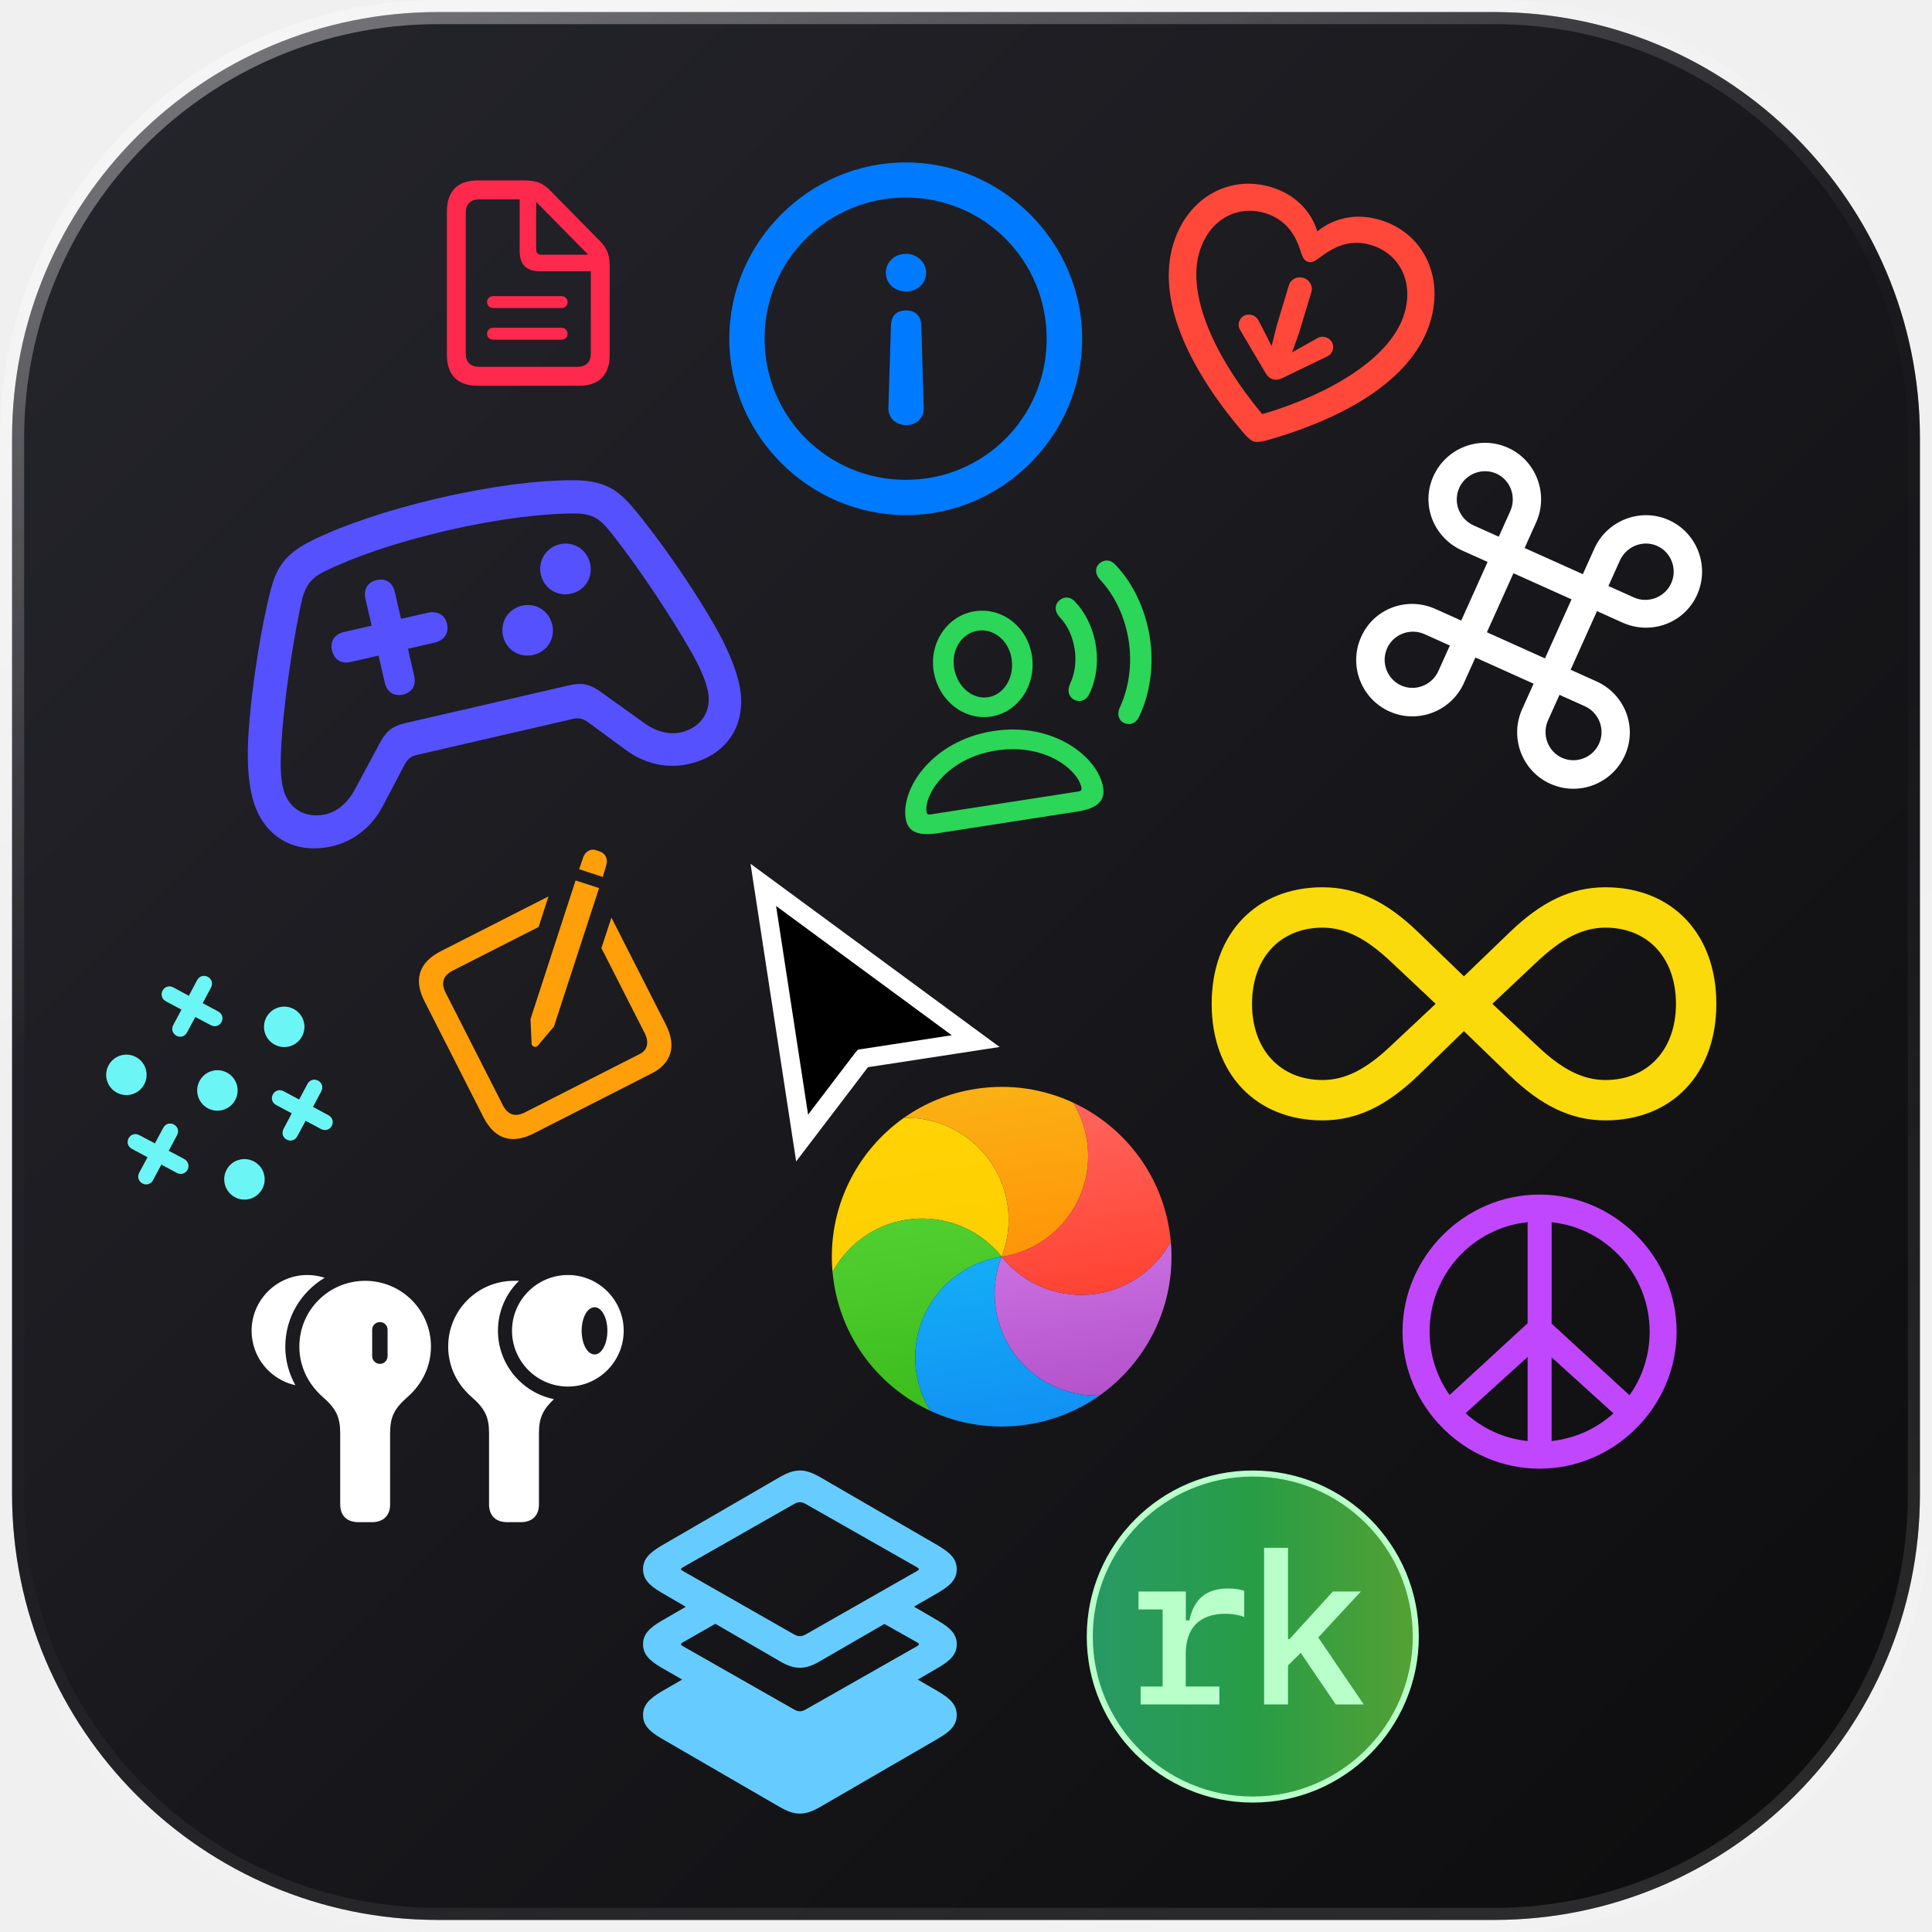
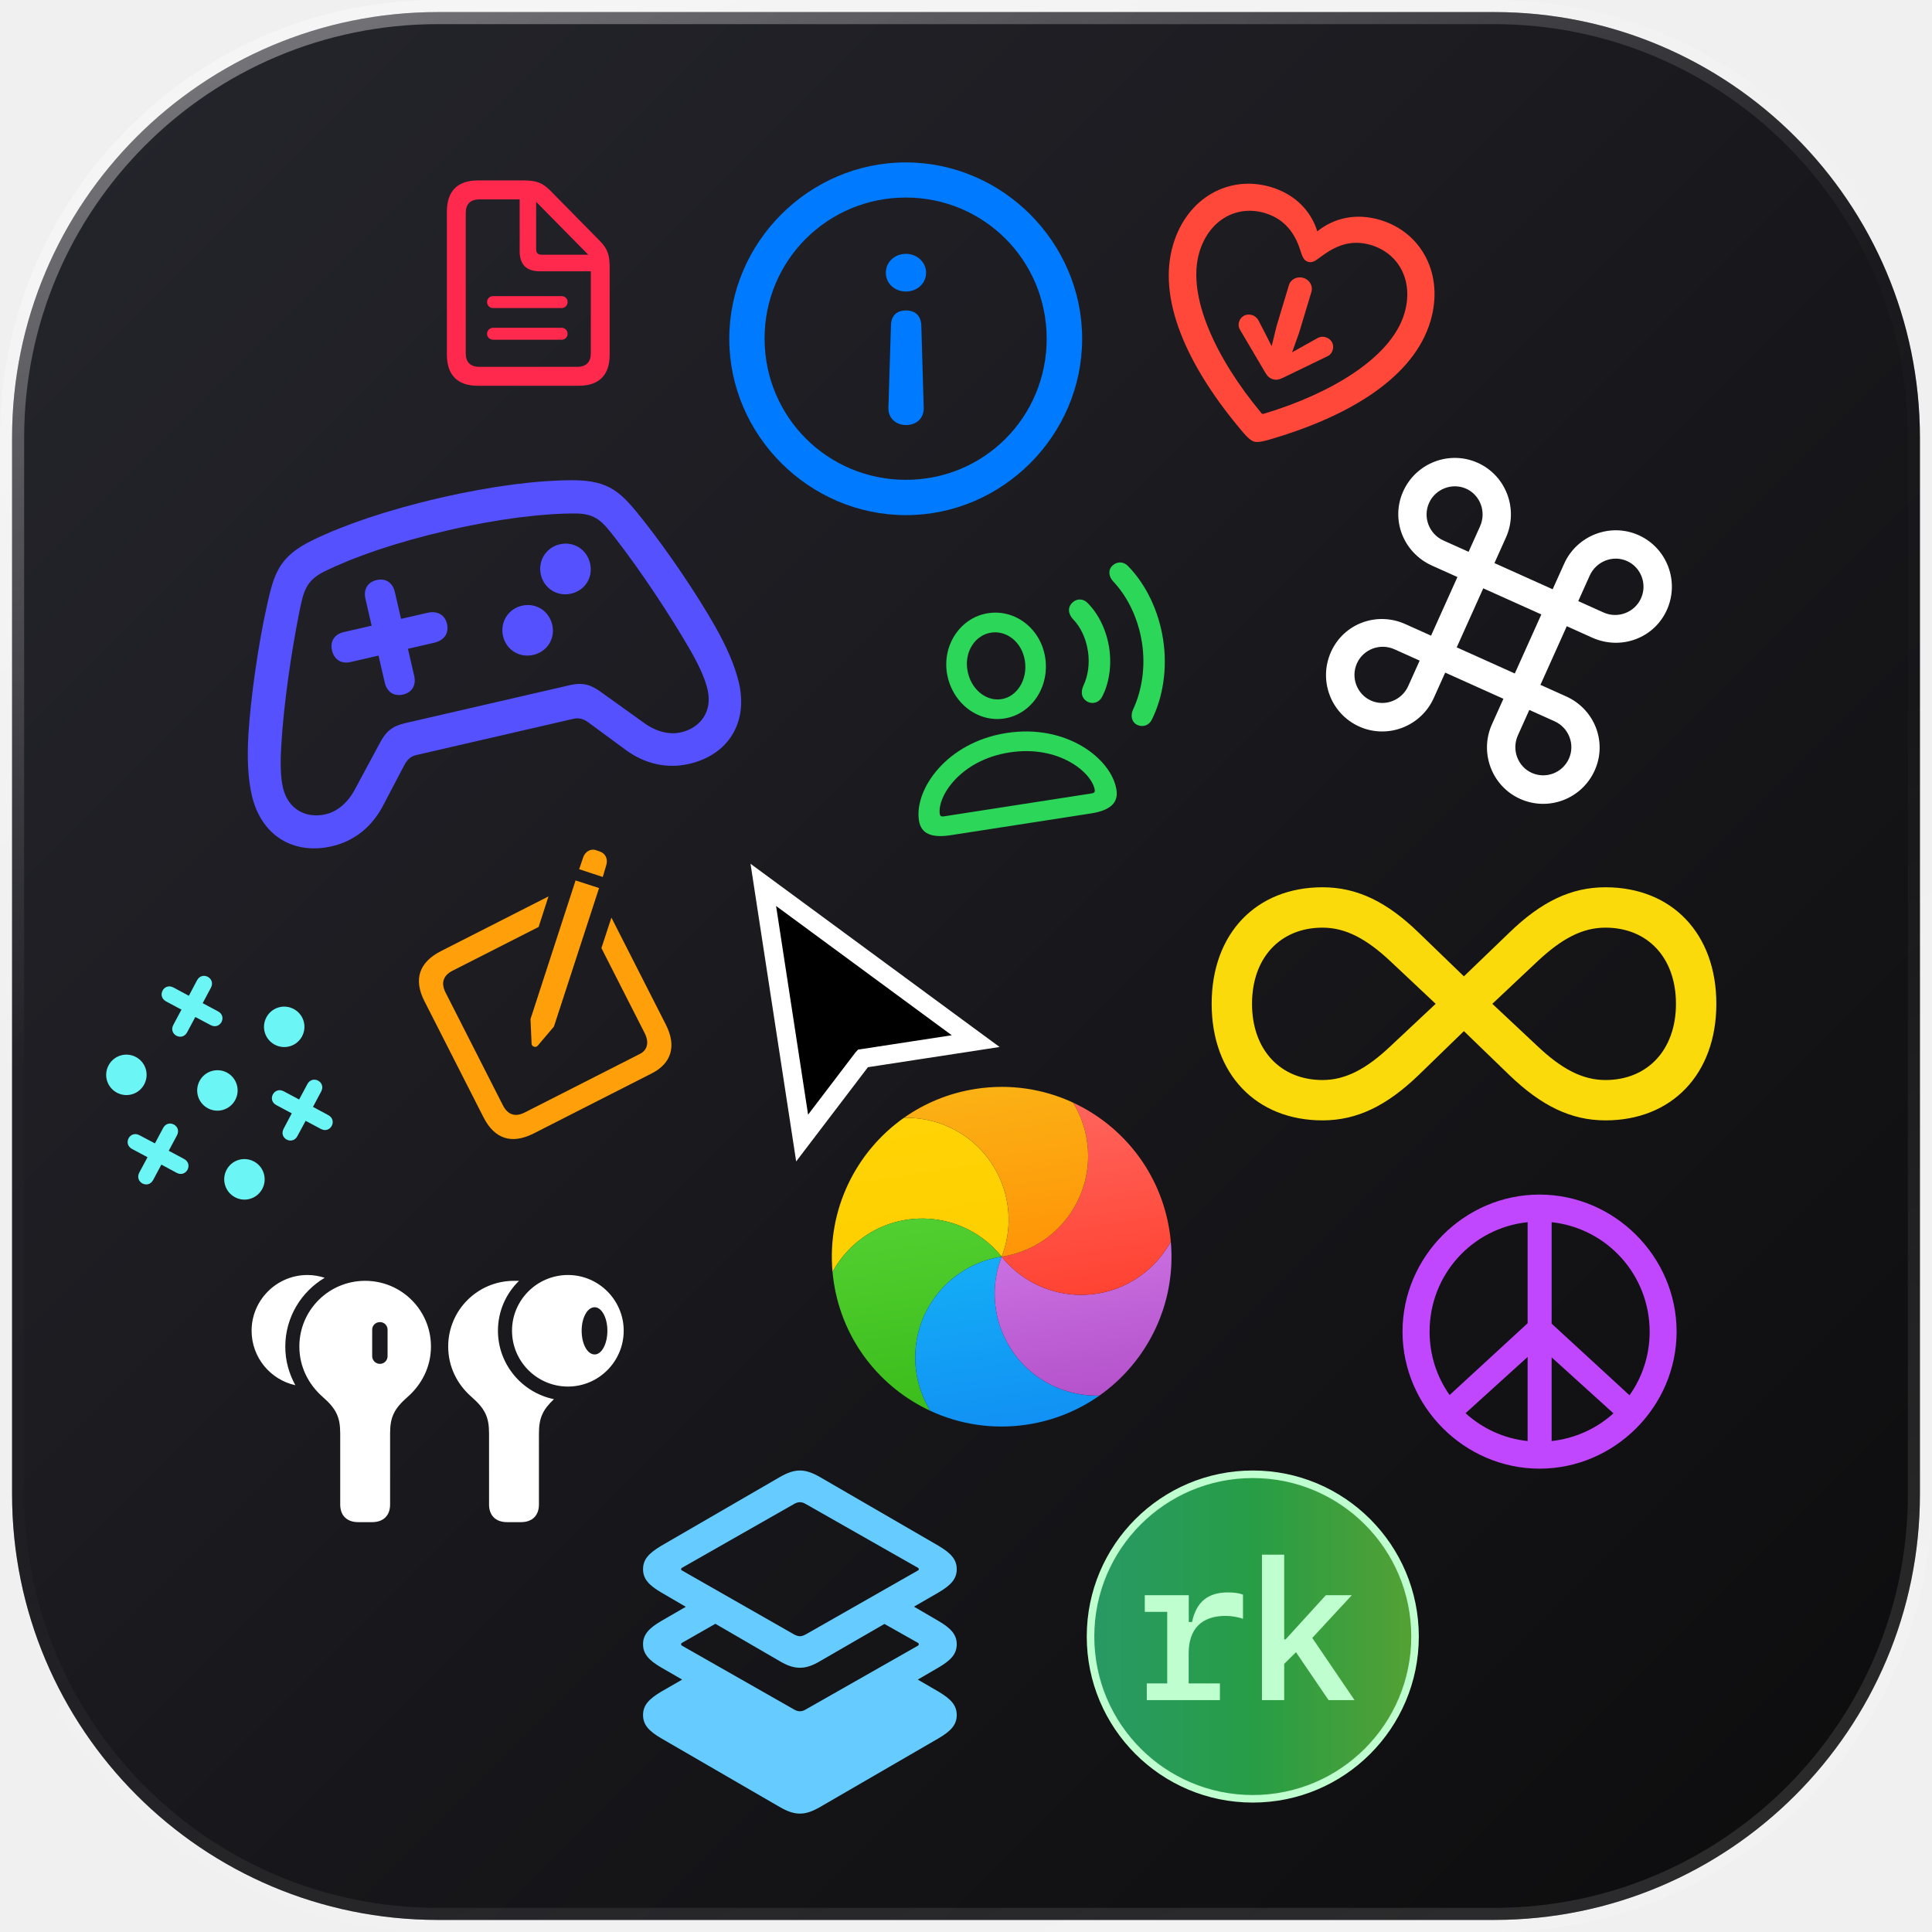
<svg xmlns="http://www.w3.org/2000/svg" width="128" height="128" viewBox="0 0 128 128" fill="none">
  <rect x="0.8" y="0.8" width="126.4" height="126.4" rx="28.2" fill="#020203" fill-opacity="0.3" />
-   <rect x="0.8" y="0.8" width="126.4" height="126.4" rx="28.2" fill="url(#paint0_linear_186_80)" fill-opacity="0.95" />
-   <rect x="0.8" y="0.8" width="126.4" height="126.4" rx="28.2" stroke="url(#paint1_linear_186_80)" stroke-width="1.6" />
-   <g clip-path="url(#clip0_186_80)" filter="url(#filter0_b_186_80)">
-     <path d="M98.558 37.23L96.811 41.114L95.107 40.348C93.229 39.503 91.032 40.3 90.183 42.187C89.335 44.074 90.168 46.288 92.055 47.136C93.924 47.977 96.141 47.135 96.99 45.247L97.748 43.562L101.605 45.296L100.847 46.982C99.998 48.869 100.84 51.087 102.709 51.927C104.596 52.776 106.805 51.93 107.653 50.042C108.502 48.155 107.64 45.983 105.762 45.139L104.058 44.373L105.804 40.488L107.508 41.255C109.39 42.09 111.588 41.294 112.436 39.407C113.281 37.528 112.452 35.306 110.565 34.457C108.696 33.617 106.474 34.468 105.63 36.346L104.867 38.041L101.011 36.306L101.773 34.611C102.617 32.733 101.779 30.506 99.91 29.666C98.023 28.817 95.811 29.673 94.966 31.551C94.117 33.438 94.98 35.61 96.854 36.464L98.558 37.23ZM97.631 34.809C96.678 34.38 96.255 33.265 96.679 32.321C97.099 31.387 98.215 30.963 99.14 31.379C100.065 31.795 100.489 32.911 100.056 33.873L99.298 35.558L97.631 34.809ZM108.24 39.579L106.563 38.825L107.321 37.139C107.754 36.178 108.869 35.754 109.794 36.17C110.729 36.59 111.143 37.702 110.723 38.636C110.299 39.58 109.183 40.003 108.24 39.579ZM98.511 41.889L100.27 37.978L104.118 39.708L102.359 43.62L98.511 41.889ZM94.389 42.018L96.056 42.768L95.298 44.454C94.87 45.407 93.754 45.83 92.829 45.414C91.904 44.998 91.476 43.891 91.901 42.948C92.321 42.013 93.436 41.59 94.389 42.018ZM104.998 46.789C105.941 47.213 106.365 48.328 105.944 49.263C105.52 50.206 104.418 50.625 103.483 50.205C102.558 49.789 102.135 48.673 102.563 47.72L103.321 46.035L104.998 46.789Z" fill="white" />
+   <rect x="0.8" y="0.8" width="126.4" height="126.4" rx="28.2" fill="url(#paint0_linear_188_403)" fill-opacity="0.95" />
+   <rect x="0.8" y="0.8" width="126.4" height="126.4" rx="28.2" stroke="url(#paint1_linear_188_403)" stroke-width="1.6" />
+   <g clip-path="url(#clip0_188_403)" filter="url(#filter0_b_188_403)">
+     <path d="M96.558 38.23L94.811 42.114L93.107 41.348C91.229 40.503 89.032 41.3 88.183 43.187C87.335 45.074 88.168 47.288 90.055 48.136C91.924 48.977 94.141 48.135 94.99 46.247L95.748 44.562L99.605 46.296L98.847 47.982C97.998 49.869 98.84 52.087 100.709 52.927C102.596 53.776 104.805 52.93 105.653 51.042C106.502 49.155 105.64 46.983 103.762 46.139L102.058 45.373L103.804 41.488L105.508 42.255C107.39 43.09 109.588 42.294 110.436 40.407C111.281 38.528 110.452 36.306 108.565 35.457C106.696 34.617 104.474 35.468 103.63 37.346L102.867 39.041L99.011 37.306L99.773 35.611C100.617 33.733 99.779 31.506 97.91 30.666C96.023 29.817 93.811 30.673 92.966 32.551C92.117 34.438 92.98 36.61 94.854 37.464L96.558 38.23ZM95.631 35.809C94.678 35.38 94.255 34.265 94.679 33.321C95.099 32.387 96.215 31.963 97.14 32.379C98.065 32.795 98.489 33.911 98.056 34.873L97.298 36.558L95.631 35.809ZM106.24 40.579L104.563 39.825L105.321 38.139C105.754 37.178 106.869 36.754 107.794 37.17C108.729 37.59 109.143 38.702 108.723 39.636C108.299 40.58 107.183 41.003 106.24 40.579ZM96.511 42.889L98.27 38.978L102.118 40.708L100.359 44.62L96.511 42.889ZM92.389 43.018L94.056 43.768L93.298 45.454C92.87 46.407 91.754 46.83 90.829 46.414C89.904 45.998 89.476 44.891 89.901 43.948C90.321 43.013 91.436 42.59 92.389 43.018ZM102.998 47.789C103.941 48.213 104.365 49.328 103.944 50.263C103.52 51.206 102.418 51.625 101.483 51.205C100.558 50.789 100.135 49.673 100.563 48.72L101.321 47.035L102.998 47.789Z" fill="white" />
  </g>
-   <path d="M74.49 47.909C74.858 48.066 75.254 47.92 75.433 47.55C76.189 46.03 76.47 44.111 76.178 42.227C75.885 40.336 75.041 38.584 73.854 37.373C73.572 37.074 73.149 37.056 72.848 37.323C72.531 37.594 72.547 38.041 72.868 38.388C73.844 39.418 74.533 40.866 74.778 42.444C75.022 44.015 74.787 45.599 74.186 46.882C73.993 47.308 74.106 47.74 74.49 47.909ZM65.663 47.472C67.457 47.194 68.67 45.382 68.369 43.439C68.071 41.518 66.382 40.217 64.581 40.497C62.787 40.775 61.56 42.551 61.856 44.457C62.165 46.399 63.861 47.752 65.663 47.472ZM71.212 46.383C71.555 46.535 71.953 46.397 72.135 46.041C72.605 45.145 72.787 43.958 72.605 42.782C72.421 41.598 71.889 40.529 71.168 39.81C70.887 39.526 70.466 39.515 70.187 39.779C69.858 40.067 69.859 40.516 70.207 40.889C70.714 41.405 71.068 42.166 71.198 43C71.326 43.826 71.21 44.652 70.893 45.311C70.682 45.771 70.809 46.194 71.212 46.383ZM65.464 46.192C64.43 46.352 63.406 45.505 63.211 44.247C63.014 43.027 63.738 41.946 64.781 41.785C65.823 41.623 66.831 42.419 67.021 43.648C67.215 44.898 66.507 46.03 65.464 46.192ZM62.106 55.206L71.389 53.765C72.669 53.566 73.225 53.069 73.09 52.198C72.773 50.158 69.802 47.813 65.805 48.434C61.814 49.053 59.686 52.188 60.002 54.228C60.138 55.099 60.818 55.405 62.106 55.206ZM61.66 53.956C61.482 53.983 61.407 53.942 61.385 53.8C61.208 52.661 62.721 50.231 66.004 49.721C69.295 49.211 71.474 51.069 71.65 52.208C71.672 52.349 71.613 52.411 71.435 52.439L61.66 53.956Z" fill="#2BD659" />
-   <path d="M59.883 74.061C60.759 74.036 61.655 74.182 62.523 74.52C65.997 75.874 67.716 79.786 66.363 83.26C64.031 80.352 59.783 79.884 56.875 82.216C56.149 82.798 55.575 83.499 55.158 84.27C54.785 80.165 56.687 76.317 59.883 74.061V74.061Z" fill="url(#paint2_linear_186_80)" />
-   <path d="M55.158 84.27C55.574 83.5 56.148 82.798 56.874 82.216C59.783 79.884 64.031 80.352 66.363 83.26C62.678 83.825 60.149 87.271 60.714 90.956C60.855 91.876 61.176 92.724 61.636 93.47C58.334 91.938 55.836 88.834 55.243 84.966C55.207 84.733 55.179 84.501 55.158 84.27V84.27Z" fill="url(#paint3_linear_186_80)" />
-   <path d="M61.636 93.47C61.176 92.724 60.855 91.876 60.714 90.955C60.149 87.271 62.678 83.825 66.363 83.26C65.01 86.734 66.729 90.647 70.203 92C71.071 92.338 71.967 92.484 72.844 92.459C71.466 93.431 69.848 94.107 68.068 94.38C65.795 94.729 63.576 94.371 61.636 93.47V93.47Z" fill="url(#paint4_linear_186_80)" />
-   <path d="M72.844 92.459C71.967 92.484 71.071 92.338 70.203 92C66.729 90.647 65.01 86.734 66.363 83.26C68.695 86.169 72.943 86.636 75.852 84.304C76.578 83.722 77.152 83.021 77.568 82.251C77.942 86.355 76.04 90.204 72.844 92.459V92.459Z" fill="url(#paint5_linear_186_80)" />
-   <path d="M77.568 82.251C77.152 83.021 76.578 83.722 75.852 84.305C72.943 86.636 68.695 86.169 66.363 83.26C70.048 82.695 72.577 79.25 72.012 75.565C71.87 74.645 71.549 73.796 71.09 73.05C74.392 74.583 76.89 77.687 77.483 81.555C77.519 81.787 77.547 82.019 77.568 82.251V82.251Z" fill="url(#paint6_linear_186_80)" />
-   <path d="M71.091 73.05C71.55 73.796 71.871 74.644 72.012 75.565C72.577 79.25 70.048 82.695 66.363 83.26C67.716 79.786 65.997 75.874 62.523 74.52C61.655 74.182 60.759 74.036 59.883 74.061C61.26 73.089 62.878 72.413 64.658 72.14C66.931 71.791 69.15 72.149 71.091 73.05V73.05Z" fill="url(#paint7_linear_186_80)" />
+   <path d="M75.37 48.038C75.737 48.195 76.134 48.049 76.313 47.678C77.068 46.159 77.35 44.239 77.058 42.356C76.764 40.465 75.921 38.713 74.734 37.502C74.451 37.203 74.029 37.184 73.728 37.452C73.411 37.722 73.427 38.17 73.748 38.517C74.723 39.547 75.413 40.995 75.658 42.573C75.902 44.144 75.667 45.728 75.066 47.011C74.873 47.437 74.986 47.869 75.37 48.038ZM66.543 47.601C68.337 47.323 69.55 45.511 69.248 43.568C68.95 41.647 67.262 40.346 65.46 40.626C63.666 40.904 62.44 42.68 62.736 44.586C63.045 46.528 64.741 47.881 66.543 47.601ZM72.091 46.511C72.435 46.664 72.833 46.526 73.014 46.17C73.485 45.274 73.667 44.087 73.484 42.91C73.301 41.727 72.769 40.658 72.047 39.939C71.767 39.655 71.346 39.644 71.067 39.908C70.738 40.196 70.739 40.645 71.087 41.018C71.594 41.534 71.948 42.295 72.077 43.129C72.205 43.955 72.09 44.781 71.773 45.44C71.562 45.9 71.688 46.322 72.091 46.511ZM66.344 46.321C65.309 46.481 64.286 45.634 64.091 44.376C63.894 43.156 64.618 42.075 65.66 41.914C66.702 41.752 67.71 42.548 67.901 43.777C68.095 45.027 67.386 46.159 66.344 46.321ZM62.985 55.334L72.269 53.894C73.549 53.695 74.105 53.198 73.969 52.327C73.653 50.287 70.682 47.942 66.684 48.563C62.694 49.182 60.566 52.317 60.882 54.357C61.017 55.228 61.697 55.534 62.985 55.334ZM62.54 54.085C62.361 54.112 62.286 54.071 62.264 53.929C62.087 52.79 63.601 50.36 66.884 49.85C70.174 49.34 72.353 51.197 72.53 52.336C72.552 52.478 72.493 52.54 72.314 52.568L62.54 54.085Z" fill="#2BD659" />
+   <path d="M59.883 74.061C60.759 74.036 61.655 74.182 62.523 74.52C65.997 75.874 67.716 79.786 66.363 83.26C64.031 80.352 59.783 79.884 56.875 82.216C56.149 82.798 55.575 83.499 55.158 84.27C54.785 80.165 56.687 76.317 59.883 74.061V74.061Z" fill="url(#paint2_linear_188_403)" />
+   <path d="M55.158 84.27C55.574 83.5 56.148 82.798 56.874 82.216C59.783 79.884 64.031 80.352 66.363 83.26C62.678 83.825 60.149 87.271 60.714 90.956C60.855 91.876 61.176 92.724 61.636 93.47C58.334 91.938 55.836 88.834 55.243 84.966C55.207 84.733 55.179 84.501 55.158 84.27V84.27Z" fill="url(#paint3_linear_188_403)" />
+   <path d="M61.636 93.47C61.176 92.724 60.855 91.876 60.714 90.955C60.149 87.271 62.678 83.825 66.363 83.26C65.01 86.734 66.729 90.647 70.203 92C71.071 92.338 71.967 92.484 72.844 92.459C71.466 93.431 69.848 94.107 68.068 94.38C65.795 94.729 63.576 94.371 61.636 93.47V93.47Z" fill="url(#paint4_linear_188_403)" />
+   <path d="M72.844 92.459C71.967 92.484 71.071 92.338 70.203 92C66.729 90.647 65.01 86.734 66.363 83.26C68.695 86.169 72.943 86.636 75.852 84.304C76.578 83.722 77.152 83.021 77.568 82.251C77.942 86.355 76.04 90.204 72.844 92.459V92.459Z" fill="url(#paint5_linear_188_403)" />
+   <path d="M77.568 82.251C77.152 83.021 76.578 83.722 75.852 84.305C72.943 86.636 68.695 86.169 66.363 83.26C70.048 82.695 72.577 79.25 72.012 75.565C71.87 74.645 71.549 73.796 71.09 73.05C74.392 74.583 76.89 77.687 77.483 81.555C77.519 81.787 77.547 82.019 77.568 82.251V82.251Z" fill="url(#paint6_linear_188_403)" />
+   <path d="M71.091 73.05C71.55 73.796 71.871 74.644 72.012 75.565C72.577 79.25 70.048 82.695 66.363 83.26C67.716 79.786 65.997 75.874 62.523 74.52C61.655 74.182 60.759 74.036 59.883 74.061C61.26 73.089 62.878 72.413 64.658 72.14C66.931 71.791 69.15 72.149 71.091 73.05V73.05Z" fill="url(#paint7_linear_188_403)" />
  <path d="M51.788 59.521L50.571 58.626L50.8 60.12L52.92 73.943L53.143 75.398L54.035 74.227L57.15 70.136L57.16 70.125L63.151 69.206L64.641 68.977L63.427 68.085L51.788 59.521Z" fill="black" stroke="white" stroke-width="1.25" />
  <path d="M60.011 10.76C53.604 10.76 48.316 16.049 48.316 22.445C48.316 28.84 53.615 34.129 60.023 34.129C66.418 34.129 71.696 28.84 71.696 22.445C71.696 16.049 66.407 10.76 60.011 10.76ZM60.011 13.088C65.198 13.088 69.345 17.258 69.345 22.445C69.345 27.631 65.198 31.79 60.023 31.79C54.836 31.79 50.666 27.631 50.655 22.445C50.643 17.258 54.825 13.088 60.011 13.088ZM60.023 20.569C59.401 20.569 59.039 20.919 59.028 21.574L58.859 27.01C58.836 27.677 59.333 28.162 60.034 28.162C60.734 28.162 61.22 27.688 61.198 27.021L61.04 21.574C61.017 20.93 60.655 20.569 60.023 20.569ZM60.023 16.817C59.288 16.817 58.689 17.348 58.689 18.071C58.689 18.783 59.277 19.314 60.023 19.314C60.757 19.314 61.356 18.783 61.356 18.071C61.356 17.359 60.746 16.817 60.023 16.817Z" fill="#007BFF" />
-   <g clip-path="url(#clip1_186_80)">
+   <g clip-path="url(#clip1_188_403)">
    <path d="M16.683 52.688C17.302 55.374 19.452 56.653 21.996 56.066C23.45 55.731 24.615 54.801 25.345 53.438L26.779 50.707C26.978 50.313 27.231 50.104 27.573 50.026L38 47.621C38.342 47.542 38.661 47.619 39.013 47.886L41.498 49.714C42.751 50.619 44.206 50.945 45.659 50.609C48.203 50.023 49.576 47.932 48.957 45.245C48.69 44.089 48.135 42.837 47.37 41.483C46.162 39.361 44.275 36.56 42.606 34.452C41.186 32.669 40.442 31.808 37.893 31.816C35.656 31.822 32.675 32.173 29.141 32.988C25.606 33.803 22.762 34.795 20.748 35.77C18.464 36.876 18.161 37.978 17.666 40.203C17.088 42.83 16.618 46.173 16.461 48.61C16.367 50.163 16.416 51.531 16.683 52.688ZM18.748 52.188C18.593 51.517 18.561 50.677 18.634 49.431C18.785 46.718 19.306 43.142 19.848 40.465C20.11 39.187 20.268 38.466 21.497 37.858C23.414 36.918 26.17 35.946 29.639 35.146C33.096 34.349 36.011 34.013 38.146 34.019C39.516 34.028 39.952 34.612 40.758 35.643C42.44 37.807 44.43 40.804 45.788 43.17C46.398 44.258 46.727 45.029 46.881 45.701C47.209 47.121 46.419 48.219 45.119 48.519C44.326 48.702 43.448 48.464 42.653 47.882L39.861 45.882C39.176 45.378 38.667 45.183 37.72 45.401L26.863 47.905C25.905 48.126 25.534 48.524 25.139 49.276L23.515 52.295C23.055 53.166 22.359 53.767 21.577 53.948C20.267 54.25 19.075 53.609 18.748 52.188ZM21.996 43.09C22.138 43.706 22.612 44.003 23.229 43.861L25.079 43.434L25.492 45.229C25.635 45.845 26.101 46.155 26.706 46.016C27.301 45.879 27.584 45.396 27.442 44.779L27.028 42.984L28.767 42.583C29.439 42.428 29.758 41.949 29.615 41.332C29.478 40.738 28.982 40.446 28.31 40.601L26.571 41.002L26.159 39.219C26.017 38.602 25.551 38.292 24.957 38.429C24.351 38.569 24.068 39.051 24.21 39.668L24.622 41.452L22.772 41.878C22.155 42.021 21.858 42.495 21.996 43.09ZM37.84 39.331C38.765 39.118 39.307 38.251 39.094 37.326C38.881 36.401 38.011 35.848 37.086 36.061C36.183 36.269 35.621 37.153 35.834 38.078C36.048 39.002 36.937 39.54 37.84 39.331ZM35.331 43.389C36.256 43.176 36.799 42.309 36.588 41.395C36.374 40.47 35.505 39.916 34.58 40.13C33.666 40.34 33.115 41.221 33.328 42.146C33.539 43.06 34.417 43.6 35.331 43.389Z" fill="#5551FF" />
  </g>
-   <g clip-path="url(#clip2_186_80)">
+   <g clip-path="url(#clip2_188_403)">
    <path d="M39.934 58.102L40.168 57.316C40.286 56.917 40.119 56.538 39.734 56.412L39.467 56.32C39.123 56.207 38.757 56.436 38.635 56.81L38.371 57.587L39.934 58.102ZM35.617 69.29L36.7 68.013L39.69 58.835L38.133 58.333L35.147 67.518L35.219 69.155C35.23 69.344 35.494 69.429 35.617 69.29ZM35.358 75.094L43.18 71.115C44.47 70.459 44.846 69.321 44.115 67.884L40.508 60.794L39.845 62.813L42.711 68.447C43.038 69.091 42.86 69.588 42.41 69.817L34.762 73.707C34.144 74.021 33.644 73.869 33.316 73.225L29.522 65.764C29.194 65.12 29.366 64.627 29.984 64.312L35.685 61.413L36.338 59.39L29.213 63.014C27.763 63.752 27.387 64.889 28.118 66.326L32.035 74.028C32.766 75.465 33.907 75.832 35.358 75.094Z" fill="#FF9F0A" />
  </g>
  <path d="M77.73 16.179C76.647 19.773 78.599 24.234 82.382 28.678C82.593 28.925 82.862 29.19 83.08 29.256C83.299 29.321 83.67 29.249 83.981 29.16C89.598 27.547 93.68 24.903 94.763 21.309C95.698 18.204 94.201 15.403 91.449 14.575C89.842 14.09 88.367 14.445 87.275 15.328C86.867 14.002 85.828 12.881 84.22 12.397C81.46 11.566 78.665 13.074 77.73 16.179ZM79.466 16.693C80.105 14.572 81.935 13.554 83.812 14.119C85.326 14.575 85.9 15.749 86.19 16.708C86.321 17.124 86.448 17.282 86.667 17.347C86.894 17.416 87.073 17.341 87.418 17.078C88.226 16.468 89.324 15.779 90.83 16.233C92.715 16.801 93.679 18.661 93.04 20.782C92.148 23.744 88.079 26.098 83.818 27.385C83.727 27.413 83.667 27.431 83.633 27.421C83.599 27.411 83.559 27.362 83.507 27.291C80.665 23.865 78.574 19.655 79.466 16.693ZM86.884 19.34C87.005 18.936 86.752 18.529 86.356 18.41C85.952 18.289 85.516 18.488 85.394 18.892L84.575 21.61L84.25 22.934L83.813 22.069L83.389 21.252C83.306 21.071 83.138 20.929 82.961 20.876C82.574 20.759 82.206 20.942 82.092 21.321C82.029 21.531 82.065 21.716 82.184 21.899L83.837 24.701C83.977 24.936 84.123 25.063 84.333 25.126C84.535 25.187 84.726 25.162 84.973 25.043L87.907 23.623C88.107 23.537 88.231 23.399 88.295 23.189C88.409 22.81 88.204 22.455 87.825 22.341C87.64 22.285 87.421 22.311 87.26 22.418L86.456 22.865L85.605 23.343L86.065 22.058L86.884 19.34Z" fill="#FF473A" />
  <path d="M113.712 66.506C113.712 61.835 110.749 58.784 106.367 58.784C104.069 58.784 102.098 59.751 99.988 61.798L96.987 64.686L93.999 61.798C91.89 59.751 89.918 58.784 87.621 58.784C83.239 58.784 80.276 61.835 80.276 66.506C80.276 71.177 83.239 74.228 87.621 74.228C89.918 74.228 91.89 73.249 93.999 71.215L96.987 68.314L99.988 71.215C102.098 73.249 104.069 74.228 106.367 74.228C110.749 74.228 113.712 71.177 113.712 66.506ZM95.117 66.506L92.116 69.319C90.534 70.813 89.153 71.554 87.621 71.554C84.846 71.554 82.95 69.57 82.95 66.506C82.95 63.43 84.846 61.459 87.621 61.459C89.153 61.459 90.534 62.2 92.128 63.694L95.117 66.506ZM98.871 66.506L101.859 63.694C103.454 62.2 104.822 61.459 106.367 61.459C109.141 61.459 111.037 63.43 111.037 66.506C111.037 69.57 109.141 71.554 106.367 71.554C104.835 71.554 103.454 70.813 101.872 69.319L98.871 66.506Z" fill="#FADA0A" />
  <path d="M102 97.302C106.966 97.302 111.079 93.197 111.079 88.223C111.079 83.257 106.966 79.144 101.991 79.144C97.025 79.144 92.921 83.257 92.921 88.223C92.921 93.197 97.034 97.302 102 97.302ZM94.714 88.223C94.714 84.443 97.544 81.358 101.209 80.972V87.669L96.041 92.424C95.206 91.246 94.714 89.796 94.714 88.223ZM102.8 87.695V80.972C106.465 81.376 109.286 84.452 109.295 88.223C109.295 89.796 108.803 91.255 107.959 92.441L102.8 87.695ZM101.209 89.901V95.474C99.627 95.307 98.212 94.639 97.096 93.628L101.209 89.901ZM102.8 89.928L106.896 93.637C105.788 94.639 104.373 95.298 102.8 95.474V89.928Z" fill="#C147FF" />
  <path d="M31.654 25.558H38.346C39.696 25.558 40.393 24.849 40.393 23.493V17.793C40.393 16.914 40.28 16.512 39.733 15.953L36.45 12.62C35.917 12.08 35.477 11.954 34.686 11.954H31.654C30.31 11.954 29.607 12.664 29.607 14.026V23.493C29.607 24.849 30.31 25.558 31.654 25.558ZM31.761 24.303C31.158 24.303 30.857 23.989 30.857 23.411V14.101C30.857 13.53 31.158 13.21 31.767 13.21H34.429V16.625C34.429 17.535 34.874 17.975 35.779 17.975H39.143V23.411C39.143 23.989 38.842 24.303 38.233 24.303H31.761ZM35.898 16.876C35.634 16.876 35.521 16.763 35.521 16.506V13.373L38.974 16.876H35.898ZM37.21 19.619H32.677C32.439 19.619 32.269 19.789 32.269 20.009C32.269 20.235 32.439 20.41 32.677 20.41H37.21C37.436 20.41 37.605 20.235 37.605 20.009C37.605 19.789 37.436 19.619 37.21 19.619ZM37.21 21.716H32.677C32.439 21.716 32.269 21.892 32.269 22.118C32.269 22.338 32.439 22.507 32.677 22.507H37.21C37.436 22.507 37.605 22.338 37.605 22.118C37.605 21.892 37.436 21.716 37.21 21.716Z" fill="#FF294D" />
  <path d="M54.356 119.704L62.171 115.174C63.014 114.682 63.386 114.26 63.386 113.627C63.386 112.984 63.014 112.573 62.171 112.07L60.805 111.277L62.171 110.483C63.014 109.991 63.386 109.569 63.386 108.936C63.386 108.304 63.014 107.882 62.171 107.39L60.554 106.445L62.171 105.511C63.014 105.019 63.386 104.597 63.386 103.964C63.386 103.321 63.014 102.91 62.171 102.407L54.356 97.877C53.834 97.576 53.422 97.425 53 97.425C52.568 97.425 52.156 97.576 51.634 97.877L43.819 102.407C42.975 102.91 42.604 103.321 42.604 103.964C42.604 104.597 42.975 105.019 43.819 105.511L45.436 106.455L43.819 107.39C42.975 107.882 42.604 108.304 42.604 108.936C42.604 109.569 42.975 109.991 43.819 110.483L45.195 111.277L43.819 112.07C42.975 112.573 42.604 112.984 42.604 113.627C42.604 114.26 42.975 114.682 43.819 115.174L51.634 119.704C52.156 120.006 52.568 120.156 53 120.156C53.422 120.156 53.834 120.006 54.356 119.704ZM53 108.404C52.859 108.404 52.739 108.354 52.588 108.273L45.195 104.055C45.145 104.035 45.125 104.004 45.125 103.964C45.125 103.914 45.145 103.894 45.195 103.864L52.588 99.655C52.739 99.565 52.859 99.525 53 99.525C53.131 99.525 53.251 99.565 53.402 99.655L60.805 103.864C60.845 103.894 60.875 103.914 60.875 103.964C60.875 104.004 60.845 104.035 60.805 104.055L53.402 108.273C53.251 108.354 53.131 108.404 53 108.404ZM53 110.493C53.422 110.493 53.834 110.353 54.356 110.041L58.595 107.59L60.805 108.836C60.845 108.866 60.875 108.886 60.875 108.936C60.875 108.987 60.845 109.007 60.805 109.037L53.402 113.246C53.251 113.336 53.131 113.376 53 113.376C52.859 113.376 52.739 113.336 52.588 113.246L45.195 109.037C45.145 109.007 45.125 108.987 45.125 108.936C45.125 108.886 45.145 108.866 45.195 108.836L47.395 107.58L51.634 110.041C52.156 110.353 52.568 110.493 53 110.493Z" fill="#66CCFF" />
  <path d="M16.669 88.163C16.669 89.93 17.908 91.406 19.569 91.775C19.148 91.011 18.901 90.149 18.901 89.218C18.901 87.275 19.956 85.579 21.512 84.656C21.151 84.542 20.773 84.472 20.369 84.472C18.33 84.472 16.669 86.133 16.669 88.163ZM37.631 91.863C39.661 91.863 41.322 90.202 41.322 88.163C41.322 86.133 39.661 84.472 37.631 84.472C35.583 84.472 33.922 86.133 33.922 88.163C33.922 90.202 35.583 91.863 37.631 91.863ZM23.735 100.846H24.649C25.396 100.846 25.845 100.415 25.845 99.677V94.966C25.845 93.876 26.117 93.331 27.005 92.549C27.945 91.723 28.552 90.554 28.552 89.209C28.552 86.81 26.609 84.858 24.192 84.858C21.775 84.858 19.833 86.81 19.833 89.209C19.833 90.554 20.439 91.723 21.38 92.549C22.268 93.331 22.54 93.876 22.54 94.966V99.677C22.54 100.415 22.988 100.846 23.735 100.846ZM33.597 100.846H34.511C35.258 100.846 35.706 100.415 35.706 99.677V94.966C35.706 93.929 35.97 93.393 36.699 92.698C34.59 92.268 32.99 90.395 32.99 88.163C32.99 86.871 33.526 85.693 34.388 84.858H34.054C31.637 84.858 29.694 86.81 29.694 89.209C29.694 90.554 30.292 91.723 31.241 92.549C32.129 93.331 32.401 93.876 32.401 94.966V99.677C32.401 100.415 32.85 100.846 33.597 100.846ZM39.398 89.736C38.914 89.736 38.536 89.042 38.536 88.163C38.536 87.302 38.914 86.607 39.398 86.607C39.863 86.607 40.241 87.302 40.241 88.163C40.241 89.042 39.863 89.736 39.398 89.736ZM25.177 90.36C24.887 90.36 24.658 90.132 24.658 89.851V88.093C24.658 87.811 24.887 87.592 25.177 87.592C25.449 87.592 25.678 87.811 25.678 88.093V89.851C25.678 90.132 25.449 90.36 25.177 90.36Z" fill="white" />
-   <g clip-path="url(#clip3_186_80)">
+   <g clip-path="url(#clip3_188_403)">
    <path d="M11.005 66.347L12.023 66.89L11.484 67.9C11.146 68.535 12.062 69.024 12.4 68.389L12.94 67.379L13.956 67.916C14.591 68.254 15.079 67.338 14.439 67.001L13.428 66.462L13.972 65.444C14.314 64.802 13.392 64.314 13.053 64.949L12.512 65.973L11.492 65.424C10.857 65.086 10.368 66.002 11.005 66.347ZM19.224 69.312C19.926 69.099 20.328 68.347 20.112 67.638C19.898 66.935 19.146 66.534 18.443 66.748C17.735 66.963 17.334 67.715 17.547 68.418C17.763 69.127 18.515 69.528 19.224 69.312ZM8.767 72.493C9.47 72.28 9.871 71.528 9.655 70.819C9.441 70.116 8.689 69.715 7.987 69.929C7.278 70.144 6.877 70.897 7.091 71.599C7.306 72.308 8.058 72.709 8.767 72.493ZM14.791 73.528C15.499 73.313 15.901 72.561 15.687 71.858C15.469 71.143 14.725 70.746 14.011 70.964C13.308 71.178 12.907 71.93 13.122 72.638C13.336 73.341 14.088 73.742 14.791 73.528ZM8.756 76.126L9.775 76.669L9.23 77.681C8.893 78.322 9.809 78.811 10.148 78.176L10.691 77.158L11.704 77.703C12.338 78.041 12.827 77.125 12.191 76.78L11.18 76.241L11.723 75.223C12.062 74.588 11.145 74.099 10.807 74.734L10.264 75.752L9.239 75.211C8.605 74.872 8.116 75.789 8.756 76.126ZM18.312 73.218L19.33 73.762L18.793 74.778C18.449 75.415 19.365 75.903 19.704 75.269L20.249 74.257L21.259 74.796C21.894 75.134 22.383 74.218 21.748 73.879L20.736 73.334L21.279 72.316C21.618 71.681 20.701 71.192 20.363 71.827L19.819 72.845L18.801 72.302C18.166 71.963 17.672 72.882 18.312 73.218ZM16.583 79.421C17.292 79.205 17.693 78.453 17.477 77.744C17.262 77.035 16.51 76.634 15.801 76.85C15.098 77.064 14.697 77.816 14.913 78.524C15.129 79.233 15.88 79.634 16.583 79.421Z" fill="#6CF5F5" />
  </g>
-   <rect x="72.2" y="97.625" width="21.6" height="21.6" rx="10.8" fill="url(#paint8_linear_186_80)" />
-   <rect x="72.2" y="97.625" width="21.6" height="21.6" rx="10.8" stroke="#B8FFC9" stroke-width="0.4" />
-   <path d="M78.558 109.589V111.736H80.787V112.925H75.571V111.736H77.027V106.629H75.428V105.44H78.565V107.354H78.798C79.105 105.912 79.939 105.242 81.361 105.242C81.785 105.242 82.175 105.296 82.434 105.399V107.128C82.1 106.998 81.607 106.916 81.197 106.916C79.468 106.916 78.558 107.86 78.558 109.589ZM85.438 108.591L88.309 105.44H90.161L87.338 108.489L90.353 112.925H88.5L86.176 109.507L85.335 110.341V112.925H83.749V102.548H85.335V108.591H85.438Z" fill="#B8FFC9" />
+   <rect x="72.25" y="97.675" width="21.5" height="21.5" rx="10.75" fill="url(#paint8_linear_188_403)" />
+   <rect x="72.25" y="97.675" width="21.5" height="21.5" rx="10.75" stroke="#BFFFCF" stroke-width="0.5" />
+   <path d="M78.752 109.539V111.532H80.822V112.636H75.978V111.532H77.331V106.79H75.845V105.686H78.759V107.463H78.975C79.26 106.124 80.035 105.501 81.355 105.501C81.749 105.501 82.11 105.552 82.352 105.647V107.253C82.04 107.133 81.583 107.057 81.203 107.057C79.597 107.057 78.752 107.933 78.752 109.539ZM85.176 108.612L87.842 105.686H89.562L86.941 108.517L89.74 112.636H88.02L85.862 109.462L85.081 110.237V112.636H83.608V103H85.081V108.612H85.176Z" fill="#BFFFCF" />
  <defs>
-     <filter id="filter0_b_186_80" x="-176" y="-236" width="554.309" height="554.309" filterUnits="userSpaceOnUse" color-interpolation-filters="sRGB">
+     <filter id="filter0_b_188_403" x="-178" y="-235" width="554.309" height="554.309" filterUnits="userSpaceOnUse" color-interpolation-filters="sRGB">
      <feFlood flood-opacity="0" result="BackgroundImageFix" />
      <feGaussianBlur in="BackgroundImageFix" stdDeviation="128" />
-       <feComposite in2="SourceAlpha" operator="in" result="effect1_backgroundBlur_186_80" />
-       <feBlend mode="normal" in="SourceGraphic" in2="effect1_backgroundBlur_186_80" result="shape" />
+       <feComposite in2="SourceAlpha" operator="in" result="effect1_backgroundBlur_188_403" />
+       <feBlend mode="normal" in="SourceGraphic" in2="effect1_backgroundBlur_188_403" result="shape" />
    </filter>
-     <linearGradient id="paint0_linear_186_80" x1="0" y1="0" x2="128" y2="128" gradientUnits="userSpaceOnUse">
+     <linearGradient id="paint0_linear_188_403" x1="0" y1="0" x2="128" y2="128" gradientUnits="userSpaceOnUse">
      <stop stop-color="#1E1E26" />
      <stop offset="1" stop-color="#030304" />
    </linearGradient>
-     <linearGradient id="paint1_linear_186_80" x1="8.967" y1="-2.83801e-05" x2="69.951" y2="140.395" gradientUnits="userSpaceOnUse">
+     <linearGradient id="paint1_linear_188_403" x1="8.967" y1="-2.83801e-05" x2="69.951" y2="140.395" gradientUnits="userSpaceOnUse">
      <stop stop-color="white" stop-opacity="0.4" />
      <stop offset="0.406" stop-color="white" stop-opacity="0.01" />
      <stop offset="0.574" stop-color="white" stop-opacity="0.01" />
      <stop offset="1" stop-color="white" stop-opacity="0.12" />
    </linearGradient>
-     <linearGradient id="paint2_linear_186_80" x1="53.737" y1="75.004" x2="55.265" y2="84.962" gradientUnits="userSpaceOnUse">
+     <linearGradient id="paint2_linear_188_403" x1="53.737" y1="75.004" x2="55.265" y2="84.962" gradientUnits="userSpaceOnUse">
      <stop stop-color="#FFD305" />
      <stop offset="1" stop-color="#FDCF01" />
    </linearGradient>
-     <linearGradient id="paint3_linear_186_80" x1="54.731" y1="81.629" x2="56.664" y2="94.233" gradientUnits="userSpaceOnUse">
+     <linearGradient id="paint3_linear_188_403" x1="54.731" y1="81.629" x2="56.664" y2="94.233" gradientUnits="userSpaceOnUse">
      <stop stop-color="#52CF30" />
      <stop offset="1" stop-color="#3BBD1C" />
    </linearGradient>
-     <linearGradient id="paint4_linear_186_80" x1="59.691" y1="84.284" x2="61.396" y2="95.403" gradientUnits="userSpaceOnUse">
+     <linearGradient id="paint4_linear_188_403" x1="59.691" y1="84.284" x2="61.396" y2="95.403" gradientUnits="userSpaceOnUse">
      <stop stop-color="#14ADF6" />
      <stop offset="1" stop-color="#1191F4" />
    </linearGradient>
-     <linearGradient id="paint5_linear_186_80" x1="65.468" y1="83.397" x2="66.995" y2="93.356" gradientUnits="userSpaceOnUse">
+     <linearGradient id="paint5_linear_188_403" x1="65.468" y1="83.397" x2="66.995" y2="93.356" gradientUnits="userSpaceOnUse">
      <stop stop-color="#CA70E1" />
      <stop offset="1" stop-color="#B452CB" />
    </linearGradient>
-     <linearGradient id="paint6_linear_186_80" x1="64.942" y1="73.993" x2="66.875" y2="86.597" gradientUnits="userSpaceOnUse">
+     <linearGradient id="paint6_linear_188_403" x1="64.942" y1="73.993" x2="66.875" y2="86.597" gradientUnits="userSpaceOnUse">
      <stop stop-color="#FF645D" />
      <stop offset="1" stop-color="#FF4332" />
    </linearGradient>
-     <linearGradient id="paint7_linear_186_80" x1="59.704" y1="72.9" x2="61.41" y2="84.02" gradientUnits="userSpaceOnUse">
+     <linearGradient id="paint7_linear_188_403" x1="59.704" y1="72.9" x2="61.41" y2="84.02" gradientUnits="userSpaceOnUse">
      <stop stop-color="#FBB114" />
      <stop offset="1" stop-color="#FF9508" />
    </linearGradient>
-     <linearGradient id="paint8_linear_186_80" x1="94" y1="108.425" x2="72" y2="108.425" gradientUnits="userSpaceOnUse">
+     <linearGradient id="paint8_linear_188_403" x1="94" y1="108.425" x2="72" y2="108.425" gradientUnits="userSpaceOnUse">
      <stop stop-color="#55A134" />
      <stop offset="0.5" stop-color="#279D46" />
      <stop offset="1" stop-color="#299966" />
    </linearGradient>
-     <clipPath id="clip0_186_80">
-       <rect width="32" height="32" fill="white" transform="translate(93.1237 20) rotate(24.212)" />
+     <clipPath id="clip0_188_403">
+       <rect width="32" height="32" fill="white" transform="translate(91.1237 21) rotate(24.212)" />
    </clipPath>
-     <clipPath id="clip1_186_80">
+     <clipPath id="clip1_188_403">
      <rect width="36" height="36" fill="white" transform="translate(10 30.0892) rotate(-12.9852)" />
    </clipPath>
-     <clipPath id="clip2_186_80">
+     <clipPath id="clip2_188_403">
      <rect width="24" height="24" fill="white" transform="translate(20 61.8803) rotate(-26.9585)" />
    </clipPath>
-     <clipPath id="clip3_186_80">
+     <clipPath id="clip3_188_403">
      <rect width="20" height="20" fill="white" transform="translate(2 65.821) rotate(-16.9208)" />
    </clipPath>
  </defs>
</svg>
